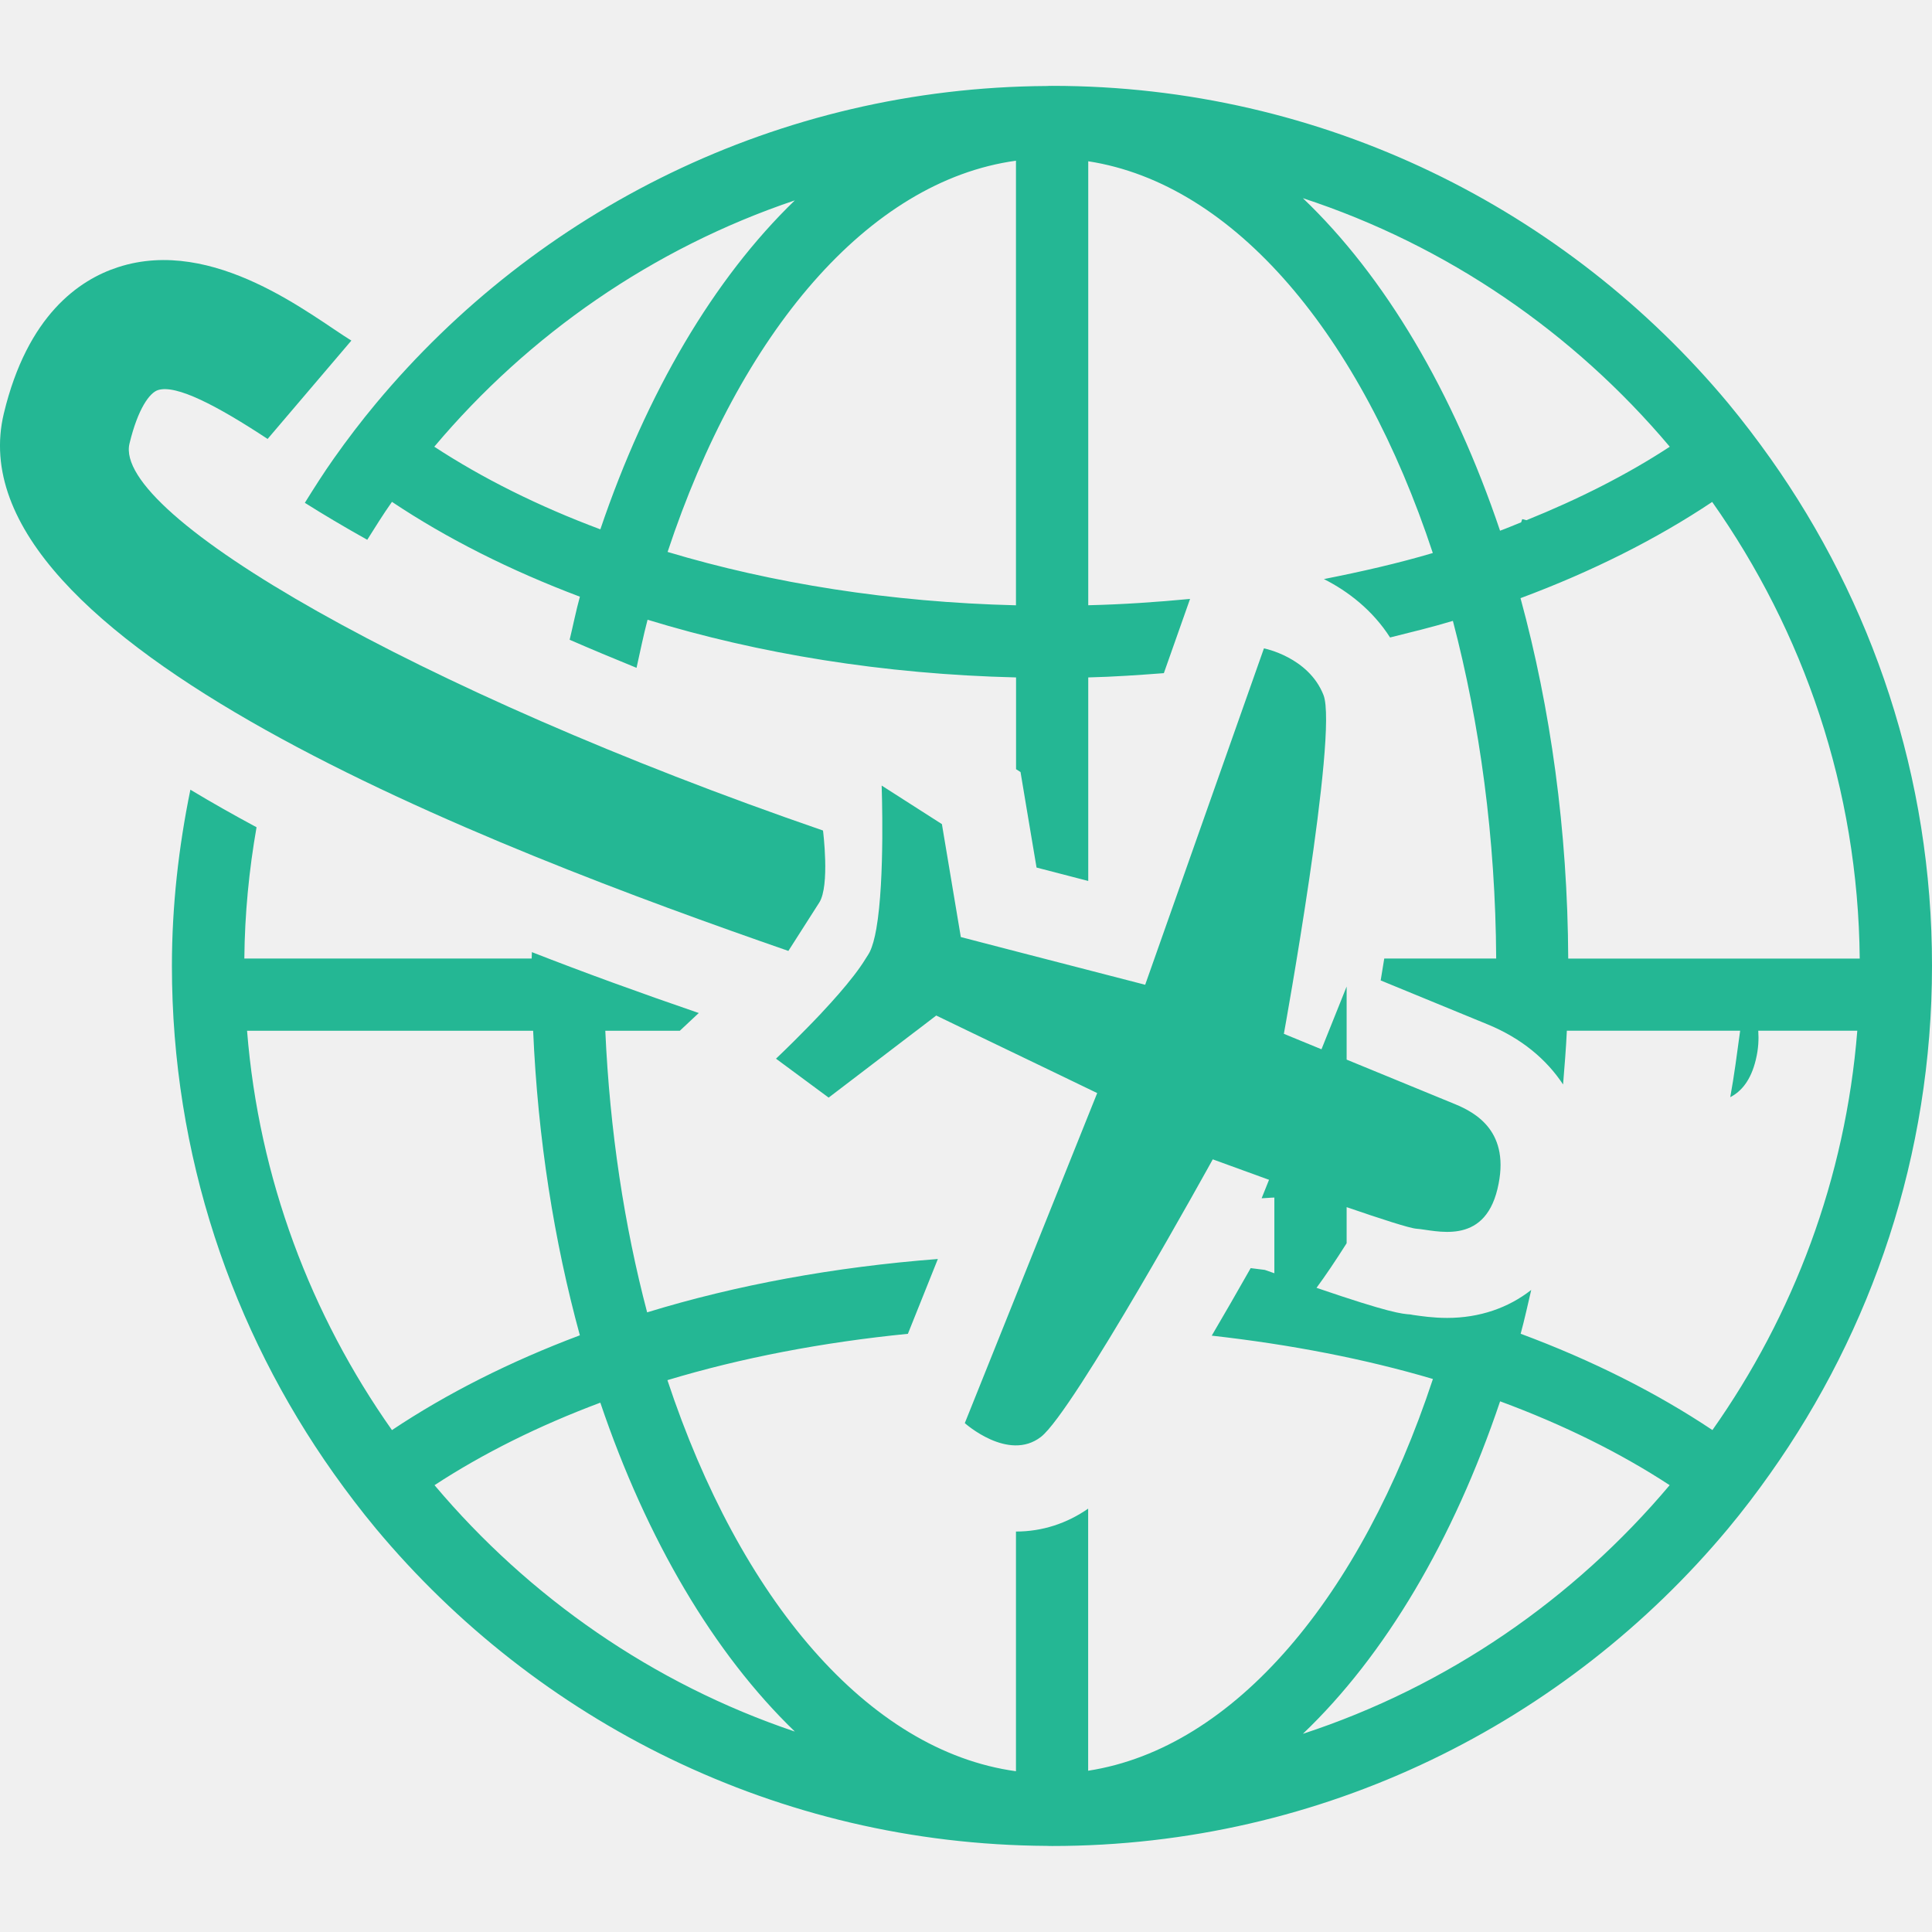
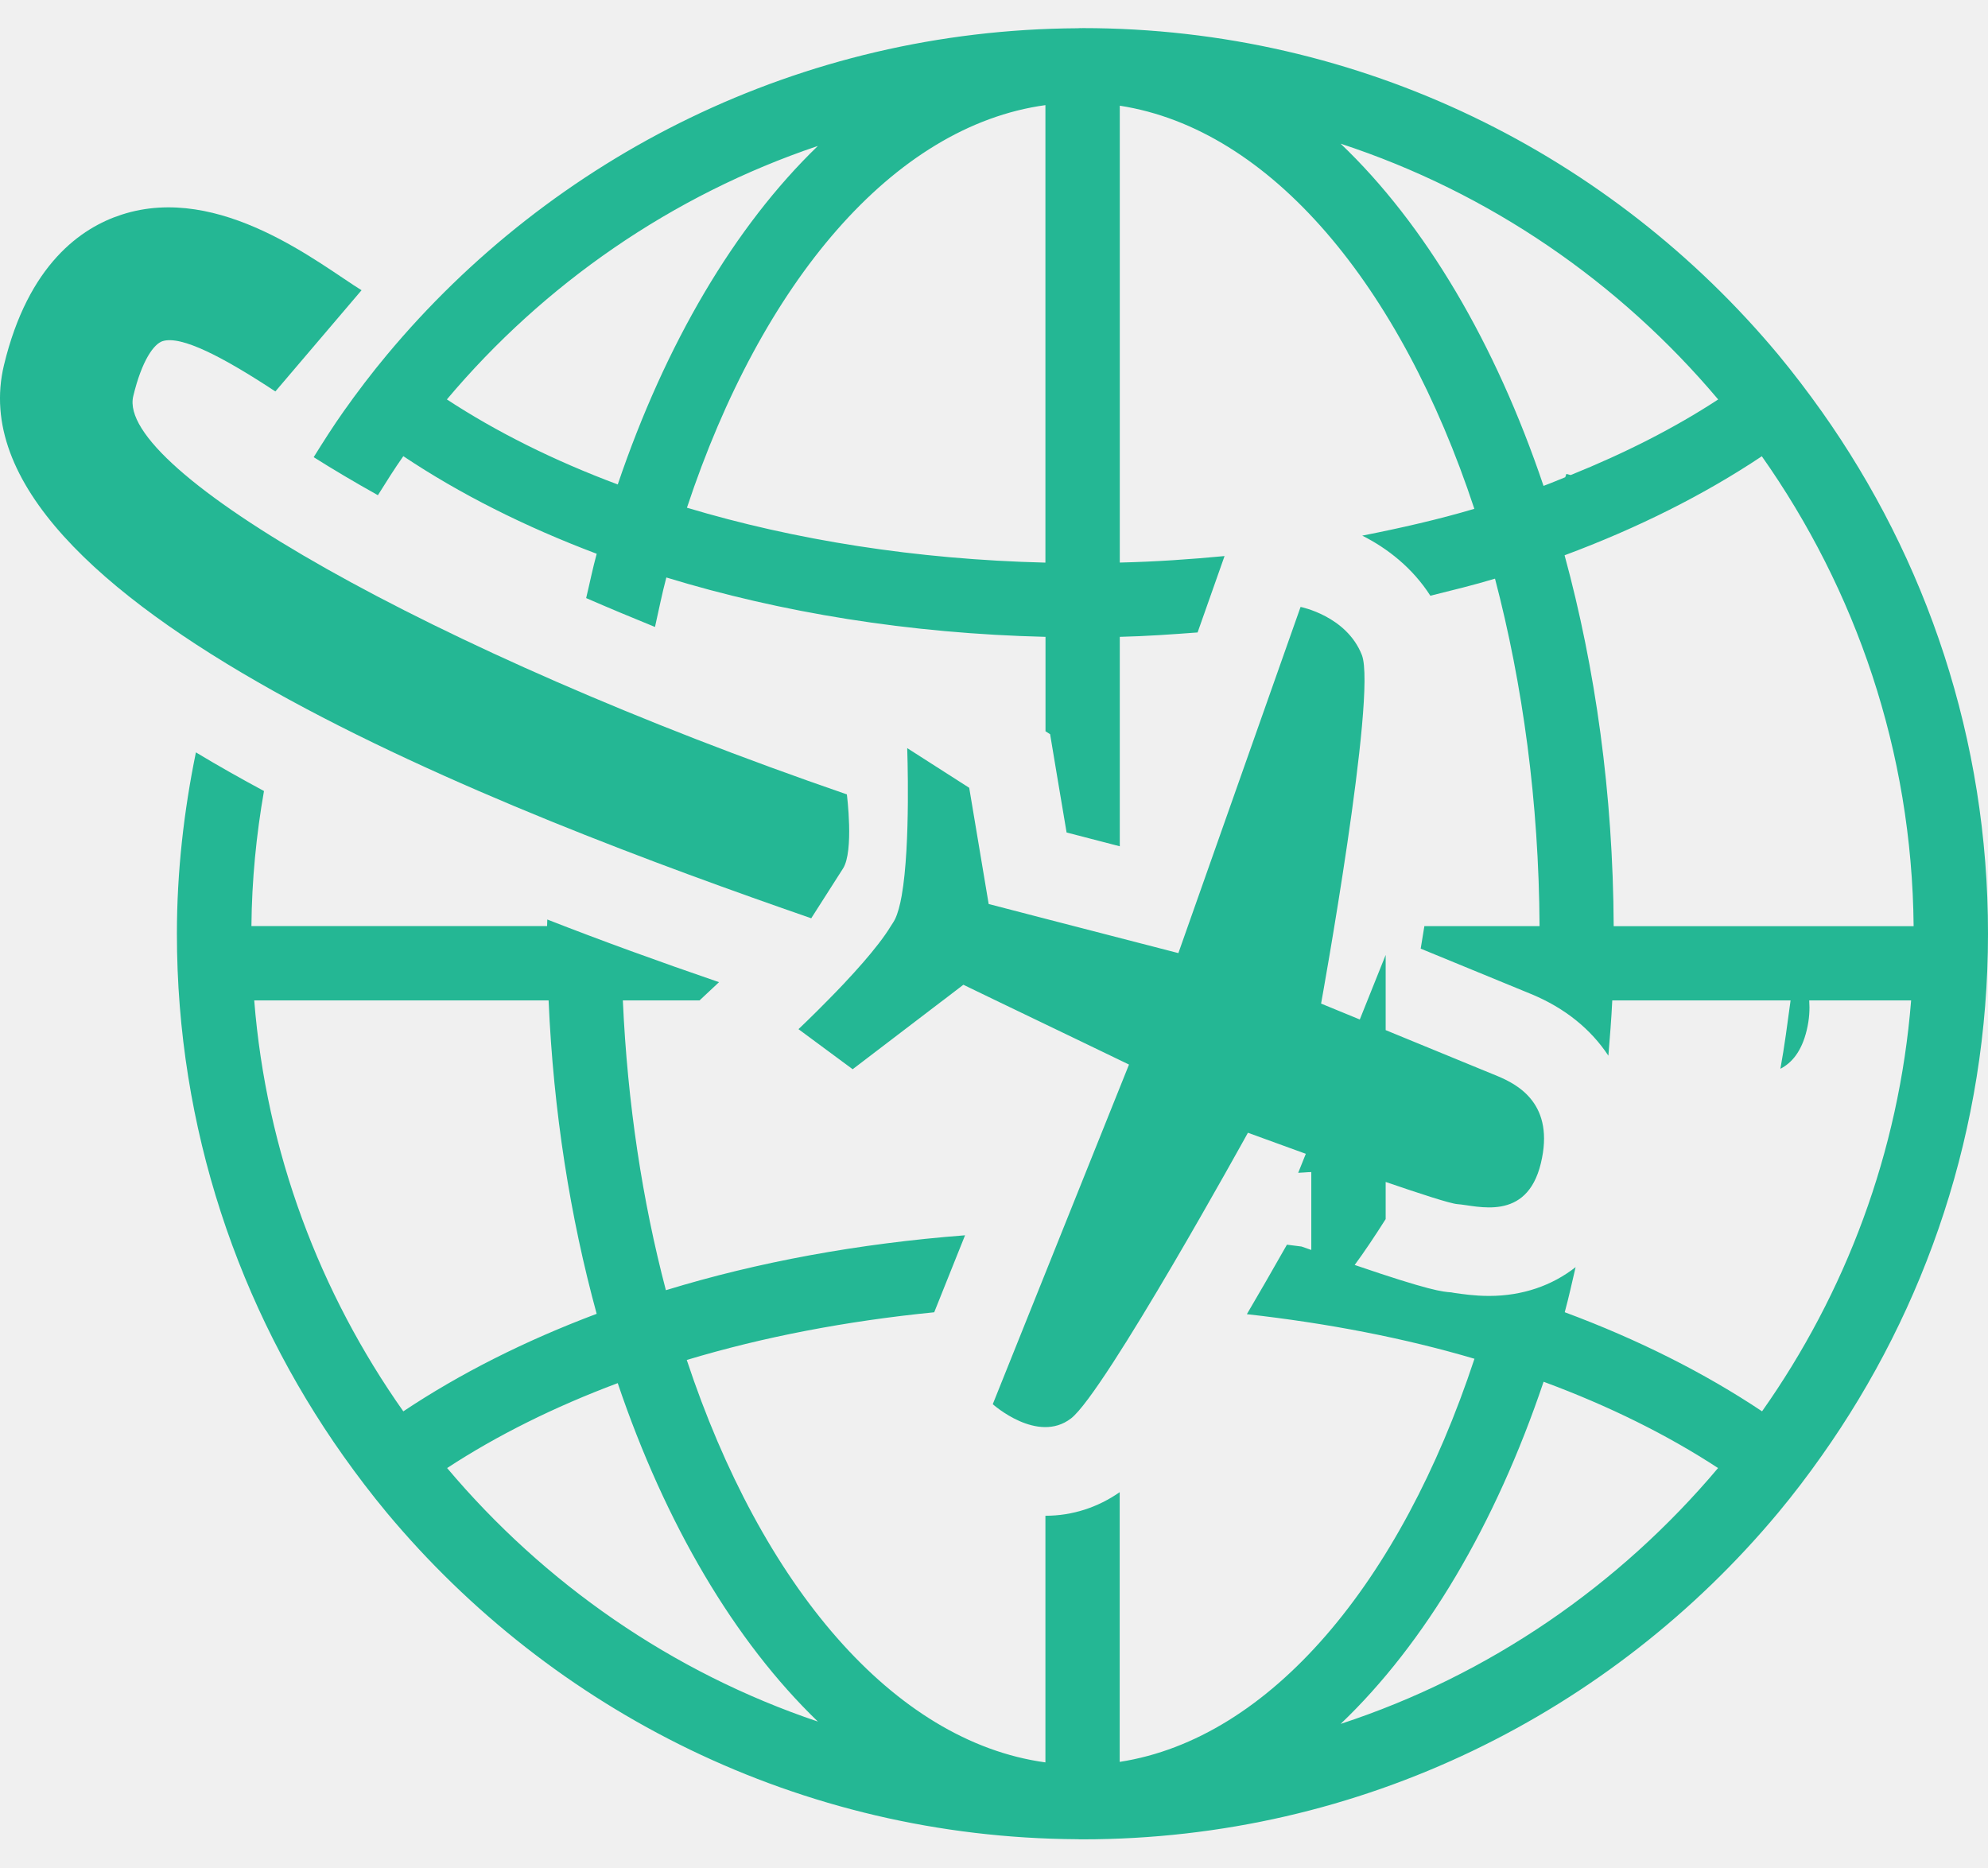
- <svg xmlns="http://www.w3.org/2000/svg" width="66" height="66" viewBox="0 0 66 66" fill="none">
-   <g clip-path="url(#clip0)">
-     <path d="M27.987 30.833C28.356 30.256 28.115 28.372 28.115 28.372C14.226 23.588 3.835 17.59 4.424 15.152C4.714 13.948 5.115 13.419 5.393 13.327C6.016 13.124 7.42 13.861 9.142 14.995L12.003 11.635C10.65 10.804 7.313 8.059 4.035 9.127C2.697 9.559 0.936 10.777 0.132 14.12C-1.751 21.946 16.918 29.01 26.932 32.485C26.931 32.487 27.618 31.411 27.987 30.833Z" fill="#24B794" />
-     <path d="M60.482 15.663C60.023 15.017 59.543 14.386 59.04 13.778C53.52 7.157 45.217 2.933 35.942 2.933C35.925 2.933 35.912 2.935 35.897 2.935C35.887 2.935 35.878 2.933 35.87 2.933C35.836 2.933 35.802 2.938 35.767 2.938C26.563 2.991 18.331 7.201 12.846 13.78C12.34 14.387 11.86 15.017 11.404 15.663C11.057 16.154 10.733 16.665 10.414 17.177C11.042 17.574 11.753 17.996 12.546 18.44C12.82 18.003 13.093 17.565 13.39 17.144C15.26 18.393 17.42 19.483 19.81 20.384C19.678 20.862 19.578 21.365 19.46 21.855C20.192 22.174 20.961 22.495 21.745 22.814C21.869 22.262 21.98 21.705 22.122 21.171C25.919 22.334 30.185 23.033 34.71 23.142V26.277L34.863 26.374L35.078 27.663L35.41 29.637L37.176 30.095V23.142C38.053 23.121 38.907 23.06 39.759 22.996L40.405 21.166L40.654 20.46C39.515 20.569 38.359 20.648 37.176 20.676V5.509C42.184 6.283 46.496 11.469 48.947 18.892C47.761 19.244 46.507 19.529 45.226 19.782C46.063 20.203 46.896 20.854 47.487 21.777C48.209 21.597 48.936 21.421 49.633 21.21C50.554 24.718 51.089 28.617 51.112 32.745H47.288C47.249 32.995 47.209 33.231 47.166 33.493C48.664 34.108 50.444 34.84 50.83 34.999C51.973 35.471 52.826 36.182 53.397 37.047C53.445 36.438 53.498 35.832 53.526 35.211H59.446C59.342 35.976 59.243 36.745 59.108 37.481C59.483 37.288 59.811 36.912 59.981 36.203C60.074 35.82 60.084 35.501 60.065 35.211H63.448C63.044 40.266 61.266 44.931 58.499 48.853C56.596 47.583 54.393 46.471 51.948 45.563C52.081 45.075 52.192 44.567 52.309 44.066C51.527 44.679 50.546 45.022 49.436 45.022C48.951 45.022 48.542 44.959 48.267 44.92L48.183 44.904C47.889 44.884 47.475 44.85 44.974 43.994C45.269 43.596 45.619 43.077 46.003 42.471V41.238C47.165 41.637 48.155 41.959 48.387 41.975C49.03 42.019 50.681 42.584 51.155 40.62C51.63 38.655 50.396 38.006 49.71 37.721C49.32 37.563 47.511 36.819 46.003 36.198V33.702L45.144 35.845C44.396 35.538 43.859 35.317 43.859 35.317C43.859 35.317 45.722 25.046 45.213 23.745C44.704 22.445 43.178 22.149 43.178 22.149L39.121 33.641L34.71 32.501L32.823 32.011L32.177 28.153L30.119 26.836C30.117 26.836 30.239 30.017 29.936 31.732C29.879 32.056 29.805 32.328 29.714 32.514C29.68 32.587 29.619 32.673 29.569 32.753C29.354 33.109 29.017 33.534 28.643 33.965C28.642 33.968 28.639 33.968 28.637 33.971C28.461 34.175 28.275 34.377 28.091 34.574C28.071 34.598 28.052 34.618 28.031 34.64C27.856 34.824 27.684 35.004 27.518 35.171C26.957 35.744 26.509 36.166 26.509 36.166L28.308 37.496L31.303 35.211H31.305L31.983 34.692L33.058 35.211L35.784 36.522L37.171 37.191L37.482 37.341L32.959 48.616C32.959 48.616 34.443 49.947 35.558 49.088C36.674 48.229 41.43 39.605 41.43 39.605C41.43 39.605 42.262 39.91 43.352 40.304L43.099 40.935C43.246 40.931 43.386 40.913 43.534 40.91V43.496C43.425 43.458 43.324 43.421 43.209 43.382C43.05 43.358 42.882 43.345 42.725 43.321C42.239 44.179 41.795 44.947 41.395 45.628C44.067 45.927 46.615 46.418 48.951 47.108C46.498 54.534 42.181 59.715 37.173 60.491V51.537C36.448 52.042 35.603 52.32 34.707 52.32V60.508C29.648 59.814 25.277 54.621 22.8 47.148C25.323 46.387 28.095 45.855 31.015 45.565L32.039 43.009C28.503 43.282 25.149 43.898 22.107 44.832C21.329 41.875 20.831 38.631 20.678 35.212H23.224L23.871 34.606C21.858 33.916 19.959 33.225 18.17 32.526C18.169 32.6 18.163 32.672 18.163 32.744H8.347C8.361 31.215 8.508 29.719 8.764 28.26C7.971 27.833 7.216 27.407 6.504 26.977C6.105 28.925 5.873 30.933 5.873 32.998C5.873 39.452 7.925 45.431 11.398 50.333C11.856 50.978 12.336 51.609 12.84 52.216C18.326 58.794 26.557 63.005 35.761 63.058C35.796 63.058 35.83 63.062 35.864 63.062C35.872 63.062 35.881 63.061 35.892 63.061C35.909 63.061 35.922 63.062 35.936 63.062C45.211 63.062 53.514 58.839 59.034 52.219C59.54 51.611 60.02 50.98 60.474 50.336C63.948 45.431 66 39.454 66 32.998C66.006 26.548 63.955 20.566 60.482 15.663ZM20.509 18.083C18.389 17.291 16.481 16.338 14.836 15.26C18.061 11.429 22.305 8.478 27.153 6.845C24.39 9.511 22.094 13.408 20.509 18.083ZM34.707 20.678C30.415 20.573 26.373 19.926 22.806 18.855C25.283 11.382 29.646 6.185 34.707 5.49V20.678ZM8.44 35.212H18.213C18.373 38.907 18.932 42.412 19.809 45.616C17.418 46.514 15.257 47.608 13.39 48.854C10.623 44.931 8.843 40.267 8.44 35.212ZM14.844 50.736C16.487 49.66 18.392 48.709 20.508 47.917C22.091 52.595 24.39 56.489 27.154 59.153C22.305 57.52 18.072 54.566 14.844 50.736ZM44.508 59.23C47.315 56.553 49.648 52.613 51.246 47.871C53.413 48.672 55.361 49.638 57.038 50.736C53.763 54.624 49.448 57.612 44.508 59.23ZM44.508 6.77C49.447 8.388 53.766 11.372 57.042 15.261C55.602 16.204 53.95 17.043 52.145 17.771C52.061 17.747 52.002 17.734 52.002 17.734L51.965 17.843C51.725 17.939 51.492 18.039 51.244 18.13C49.645 13.39 47.315 9.447 44.508 6.77ZM53.573 32.747C53.553 28.353 52.966 24.188 51.943 20.434C54.384 19.526 56.589 18.417 58.491 17.147C61.61 21.572 63.478 26.942 63.531 32.747H53.573Z" fill="#24B794" />
-   </g>
-   <defs>
-     <clipPath id="clip0">
-       <rect width="66" height="66" fill="white" />
-     </clipPath>
-   </defs>
+ <svg xmlns="http://www.w3.org/2000/svg" width="66" height="62" viewBox="0 0 66 62" fill="none">
+   <path d="M27.987 28.833C28.356 28.256 28.115 26.372 28.115 26.372C14.226 21.588 3.835 15.59 4.424 13.152C4.713 11.948 5.115 11.419 5.393 11.327C6.015 11.124 7.42 11.861 9.142 12.995L12.003 9.635C10.65 8.804 7.313 6.059 4.035 7.127C2.697 7.559 0.936 8.777 0.132 12.12C-1.751 19.946 16.918 27.01 26.932 30.485C26.931 30.487 27.618 29.411 27.987 28.833Z" fill="#24B794" />
+   <path d="M60.482 13.663C60.023 13.017 59.543 12.386 59.04 11.778C53.52 5.157 45.217 0.933 35.942 0.933C35.925 0.933 35.912 0.935 35.897 0.935C35.887 0.935 35.878 0.933 35.87 0.933C35.836 0.933 35.802 0.938 35.767 0.938C26.563 0.991 18.331 5.201 12.846 11.78C12.34 12.387 11.86 13.017 11.404 13.663C11.057 14.154 10.733 14.665 10.414 15.177C11.042 15.574 11.753 15.996 12.546 16.44C12.82 16.003 13.093 15.565 13.39 15.144C15.26 16.393 17.42 17.483 19.81 18.384C19.678 18.862 19.578 19.365 19.46 19.855C20.192 20.174 20.961 20.495 21.745 20.814C21.869 20.262 21.98 19.705 22.122 19.171C25.919 20.334 30.185 21.033 34.71 21.142V24.277L34.863 24.374L35.078 25.663L35.41 27.637L37.176 28.095V21.142C38.053 21.121 38.907 21.06 39.759 20.996L40.405 19.166L40.654 18.46C39.515 18.569 38.359 18.648 37.176 18.676V3.509C42.184 4.283 46.496 9.469 48.947 16.892C47.761 17.244 46.507 17.529 45.226 17.782C46.063 18.203 46.896 18.854 47.487 19.777C48.209 19.597 48.936 19.421 49.633 19.21C50.554 22.718 51.089 26.617 51.112 30.745H47.288C47.249 30.995 47.209 31.231 47.166 31.493C48.664 32.108 50.444 32.84 50.83 32.999C51.973 33.471 52.826 34.182 53.397 35.047C53.445 34.438 53.498 33.832 53.526 33.211H59.446C59.342 33.976 59.243 34.745 59.108 35.481C59.483 35.288 59.811 34.912 59.981 34.203C60.074 33.82 60.084 33.501 60.065 33.211H63.448C63.044 38.266 61.266 42.931 58.499 46.853C56.596 45.583 54.393 44.471 51.948 43.563C52.081 43.075 52.192 42.567 52.309 42.066C51.527 42.679 50.546 43.022 49.436 43.022C48.951 43.022 48.542 42.959 48.267 42.92L48.183 42.904C47.889 42.884 47.475 42.85 44.974 41.994C45.269 41.596 45.619 41.077 46.003 40.471V39.238C47.165 39.637 48.155 39.959 48.387 39.975C49.03 40.019 50.681 40.584 51.155 38.62C51.63 36.655 50.396 36.006 49.71 35.721C49.32 35.563 47.511 34.819 46.003 34.198V31.702L45.144 33.845C44.396 33.538 43.859 33.317 43.859 33.317C43.859 33.317 45.722 23.046 45.213 21.745C44.704 20.445 43.178 20.149 43.178 20.149L39.121 31.641L34.71 30.501L32.823 30.011L32.177 26.153L30.119 24.836C30.117 24.836 30.239 28.017 29.936 29.732C29.879 30.055 29.805 30.328 29.714 30.515C29.68 30.587 29.619 30.673 29.569 30.753C29.354 31.109 29.017 31.534 28.643 31.965C28.642 31.968 28.639 31.968 28.637 31.971C28.461 32.175 28.275 32.377 28.091 32.574C28.071 32.598 28.052 32.618 28.031 32.64C27.856 32.824 27.684 33.004 27.518 33.171C26.957 33.744 26.509 34.166 26.509 34.166L28.308 35.496L31.303 33.211H31.305L31.983 32.692L33.058 33.211L35.784 34.522L37.171 35.191L37.482 35.341L32.959 46.616C32.959 46.616 34.443 47.947 35.558 47.088C36.674 46.229 41.43 37.605 41.43 37.605C41.43 37.605 42.262 37.91 43.352 38.304L43.099 38.935C43.246 38.931 43.386 38.913 43.534 38.91V41.496C43.425 41.458 43.324 41.421 43.209 41.382C43.05 41.358 42.882 41.345 42.725 41.321C42.239 42.179 41.795 42.947 41.395 43.628C44.067 43.927 46.615 44.418 48.951 45.108C46.498 52.534 42.181 57.715 37.173 58.491V49.537C36.448 50.042 35.603 50.32 34.707 50.32V58.508C29.648 57.814 25.277 52.621 22.8 45.148C25.323 44.387 28.095 43.855 31.015 43.565L32.039 41.009C28.503 41.282 25.149 41.898 22.107 42.832C21.329 39.875 20.831 36.631 20.678 33.212H23.224L23.871 32.606C21.858 31.916 19.959 31.225 18.17 30.526C18.169 30.6 18.163 30.672 18.163 30.744H8.347C8.361 29.215 8.508 27.719 8.764 26.26C7.971 25.833 7.216 25.407 6.504 24.977C6.105 26.925 5.873 28.933 5.873 30.998C5.873 37.452 7.925 43.431 11.398 48.333C11.856 48.978 12.336 49.609 12.84 50.216C18.326 56.794 26.557 61.005 35.761 61.058C35.796 61.058 35.83 61.062 35.864 61.062C35.872 61.062 35.881 61.061 35.892 61.061C35.909 61.061 35.922 61.062 35.936 61.062C45.211 61.062 53.514 56.839 59.034 50.219C59.54 49.611 60.02 48.98 60.474 48.336C63.948 43.431 66 37.454 66 30.998C66.006 24.548 63.955 18.566 60.482 13.663ZM20.509 16.083C18.389 15.291 16.481 14.338 14.836 13.26C18.061 9.429 22.305 6.478 27.153 4.845C24.39 7.511 22.094 11.408 20.509 16.083ZM34.707 18.678C30.415 18.573 26.373 17.926 22.806 16.855C25.283 9.382 29.646 4.185 34.707 3.49V18.678ZM8.44 33.212H18.213C18.373 36.907 18.932 40.412 19.809 43.616C17.418 44.514 15.257 45.608 13.39 46.854C10.623 42.931 8.843 38.267 8.44 33.212ZM14.844 48.736C16.487 47.66 18.392 46.709 20.508 45.917C22.091 50.595 24.39 54.489 27.154 57.153C22.305 55.52 18.072 52.566 14.844 48.736ZM44.508 57.23C47.315 54.553 49.648 50.613 51.246 45.871C53.413 46.672 55.361 47.638 57.038 48.736C53.763 52.624 49.448 55.612 44.508 57.23ZM44.508 4.77C49.447 6.388 53.766 9.372 57.042 13.261C55.602 14.204 53.95 15.043 52.145 15.771C52.061 15.748 52.002 15.734 52.002 15.734L51.965 15.843C51.725 15.939 51.492 16.039 51.244 16.13C49.645 11.39 47.315 7.447 44.508 4.77ZM53.573 30.747C53.553 26.353 52.966 22.188 51.943 18.434C54.384 17.526 56.589 16.417 58.491 15.147C61.61 19.572 63.478 24.942 63.531 30.747H53.573Z" fill="#24B794" />
</svg>
